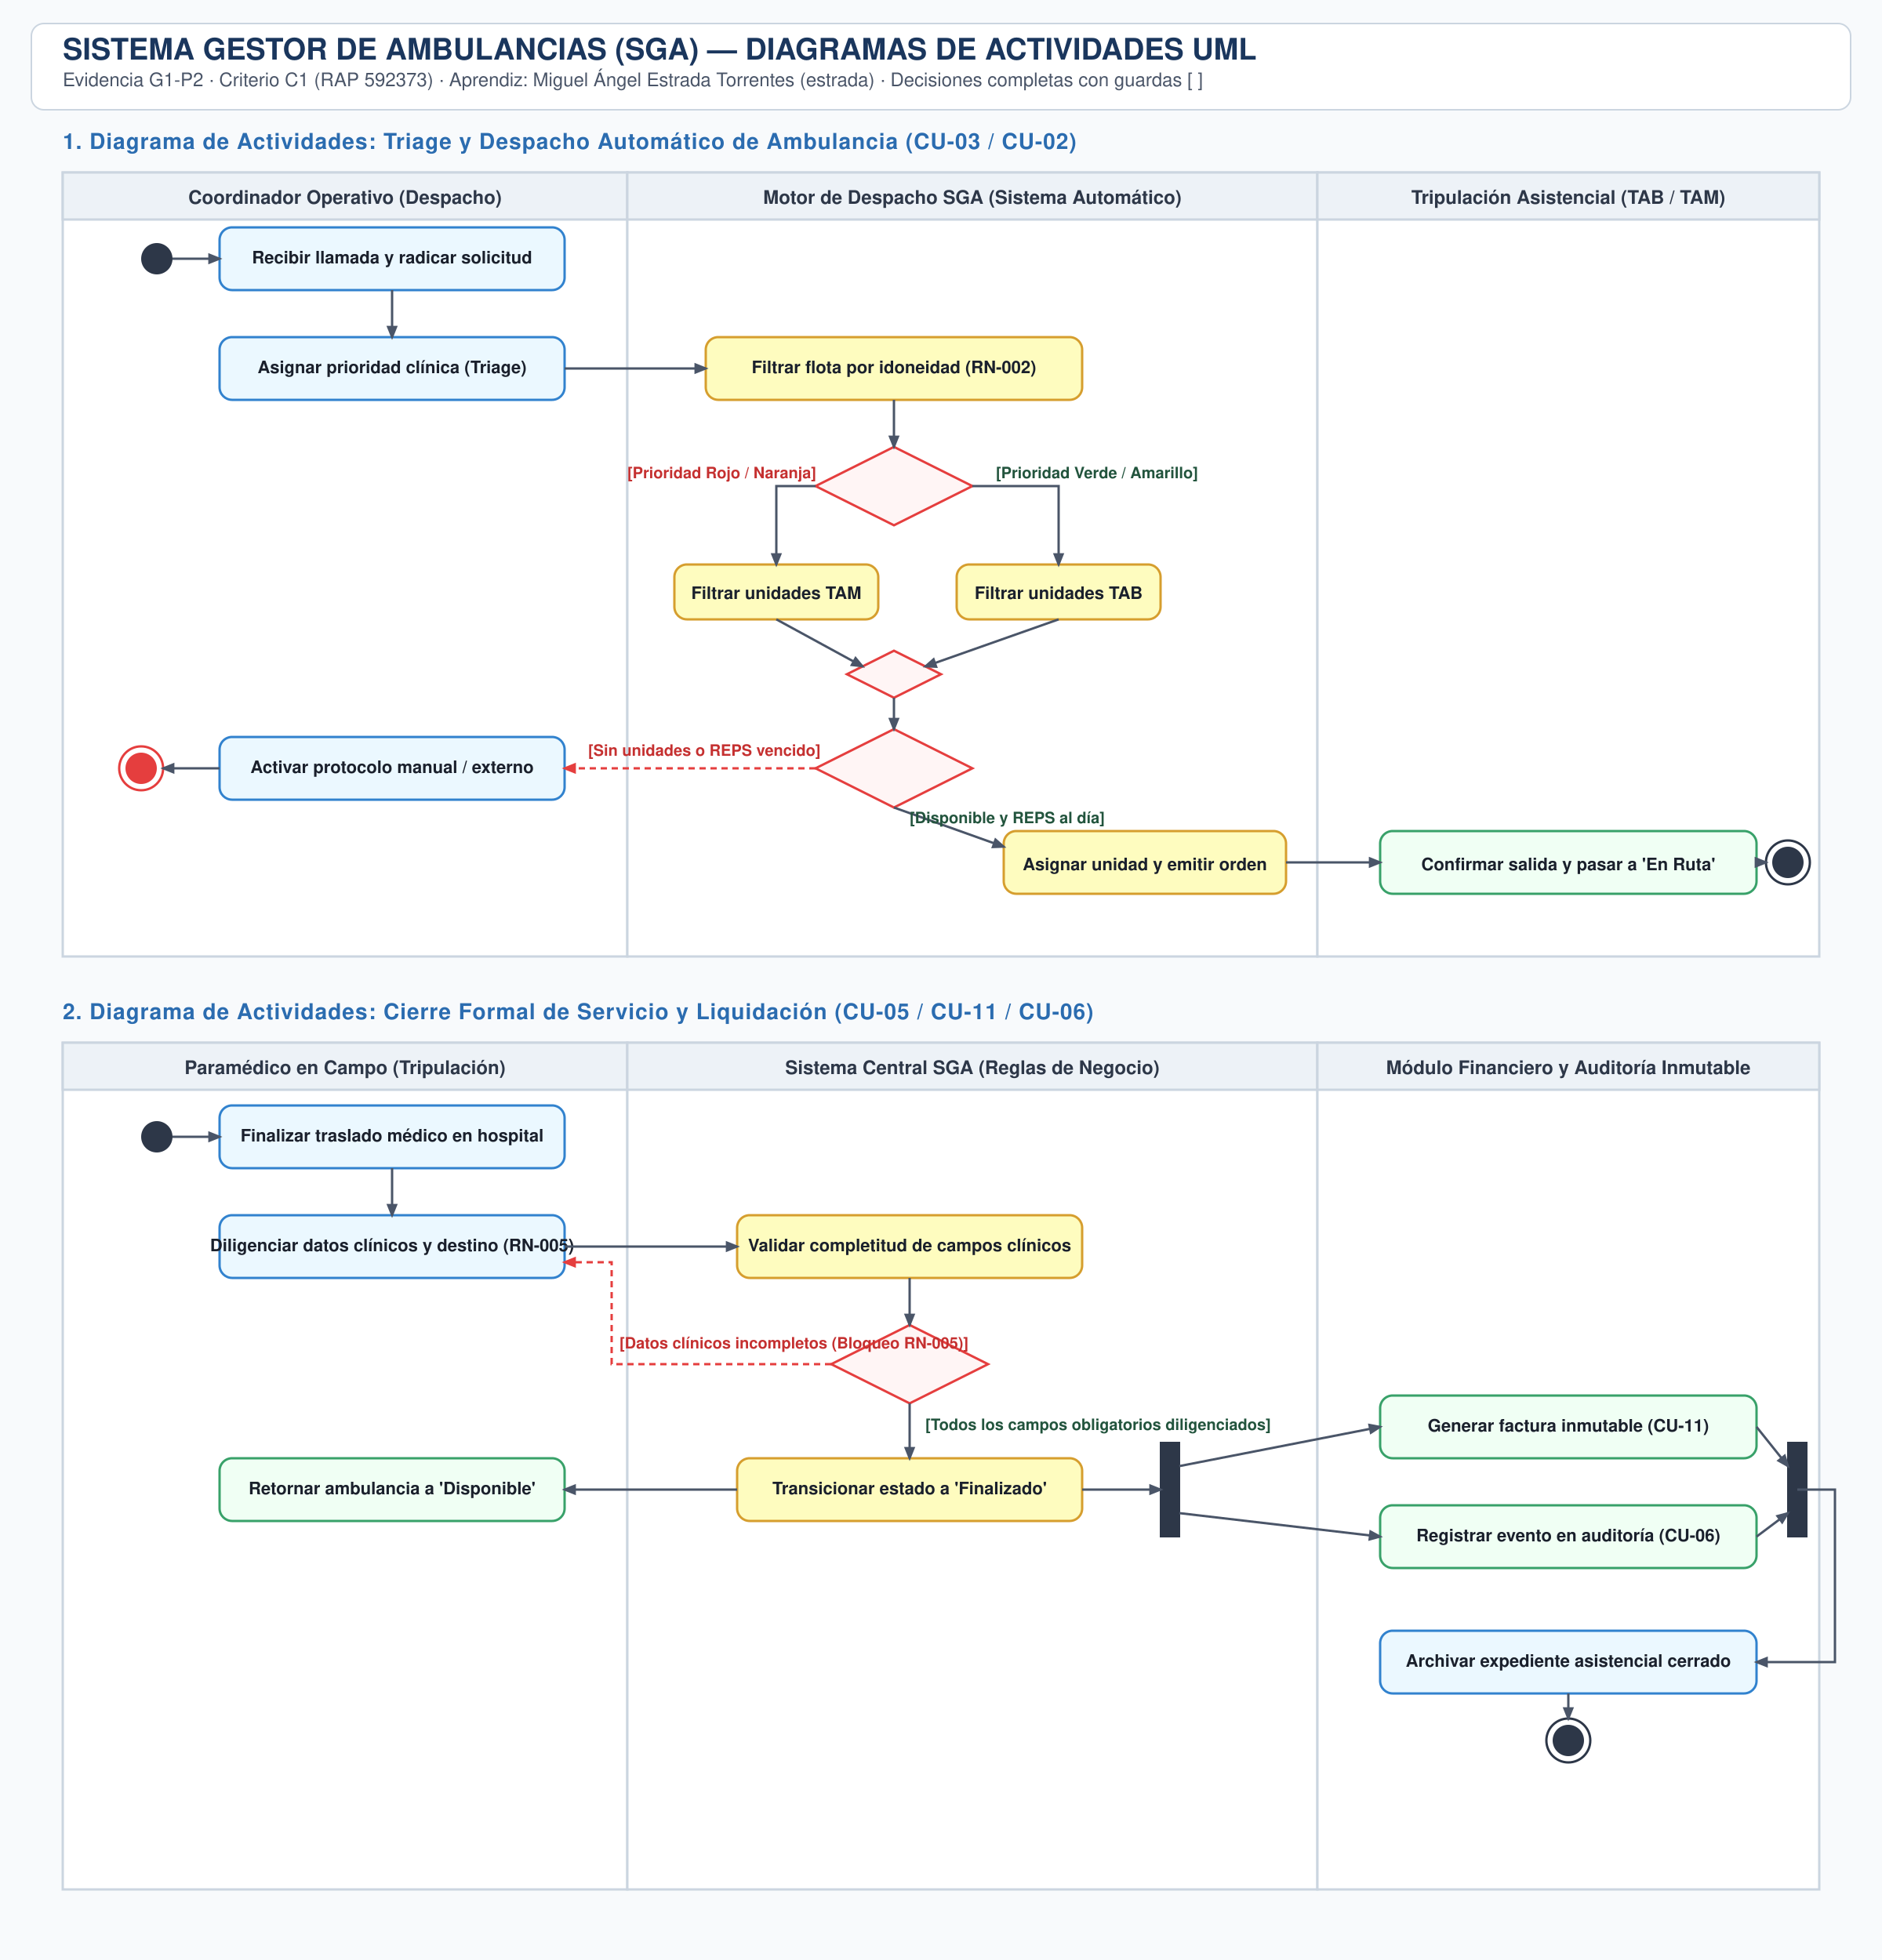
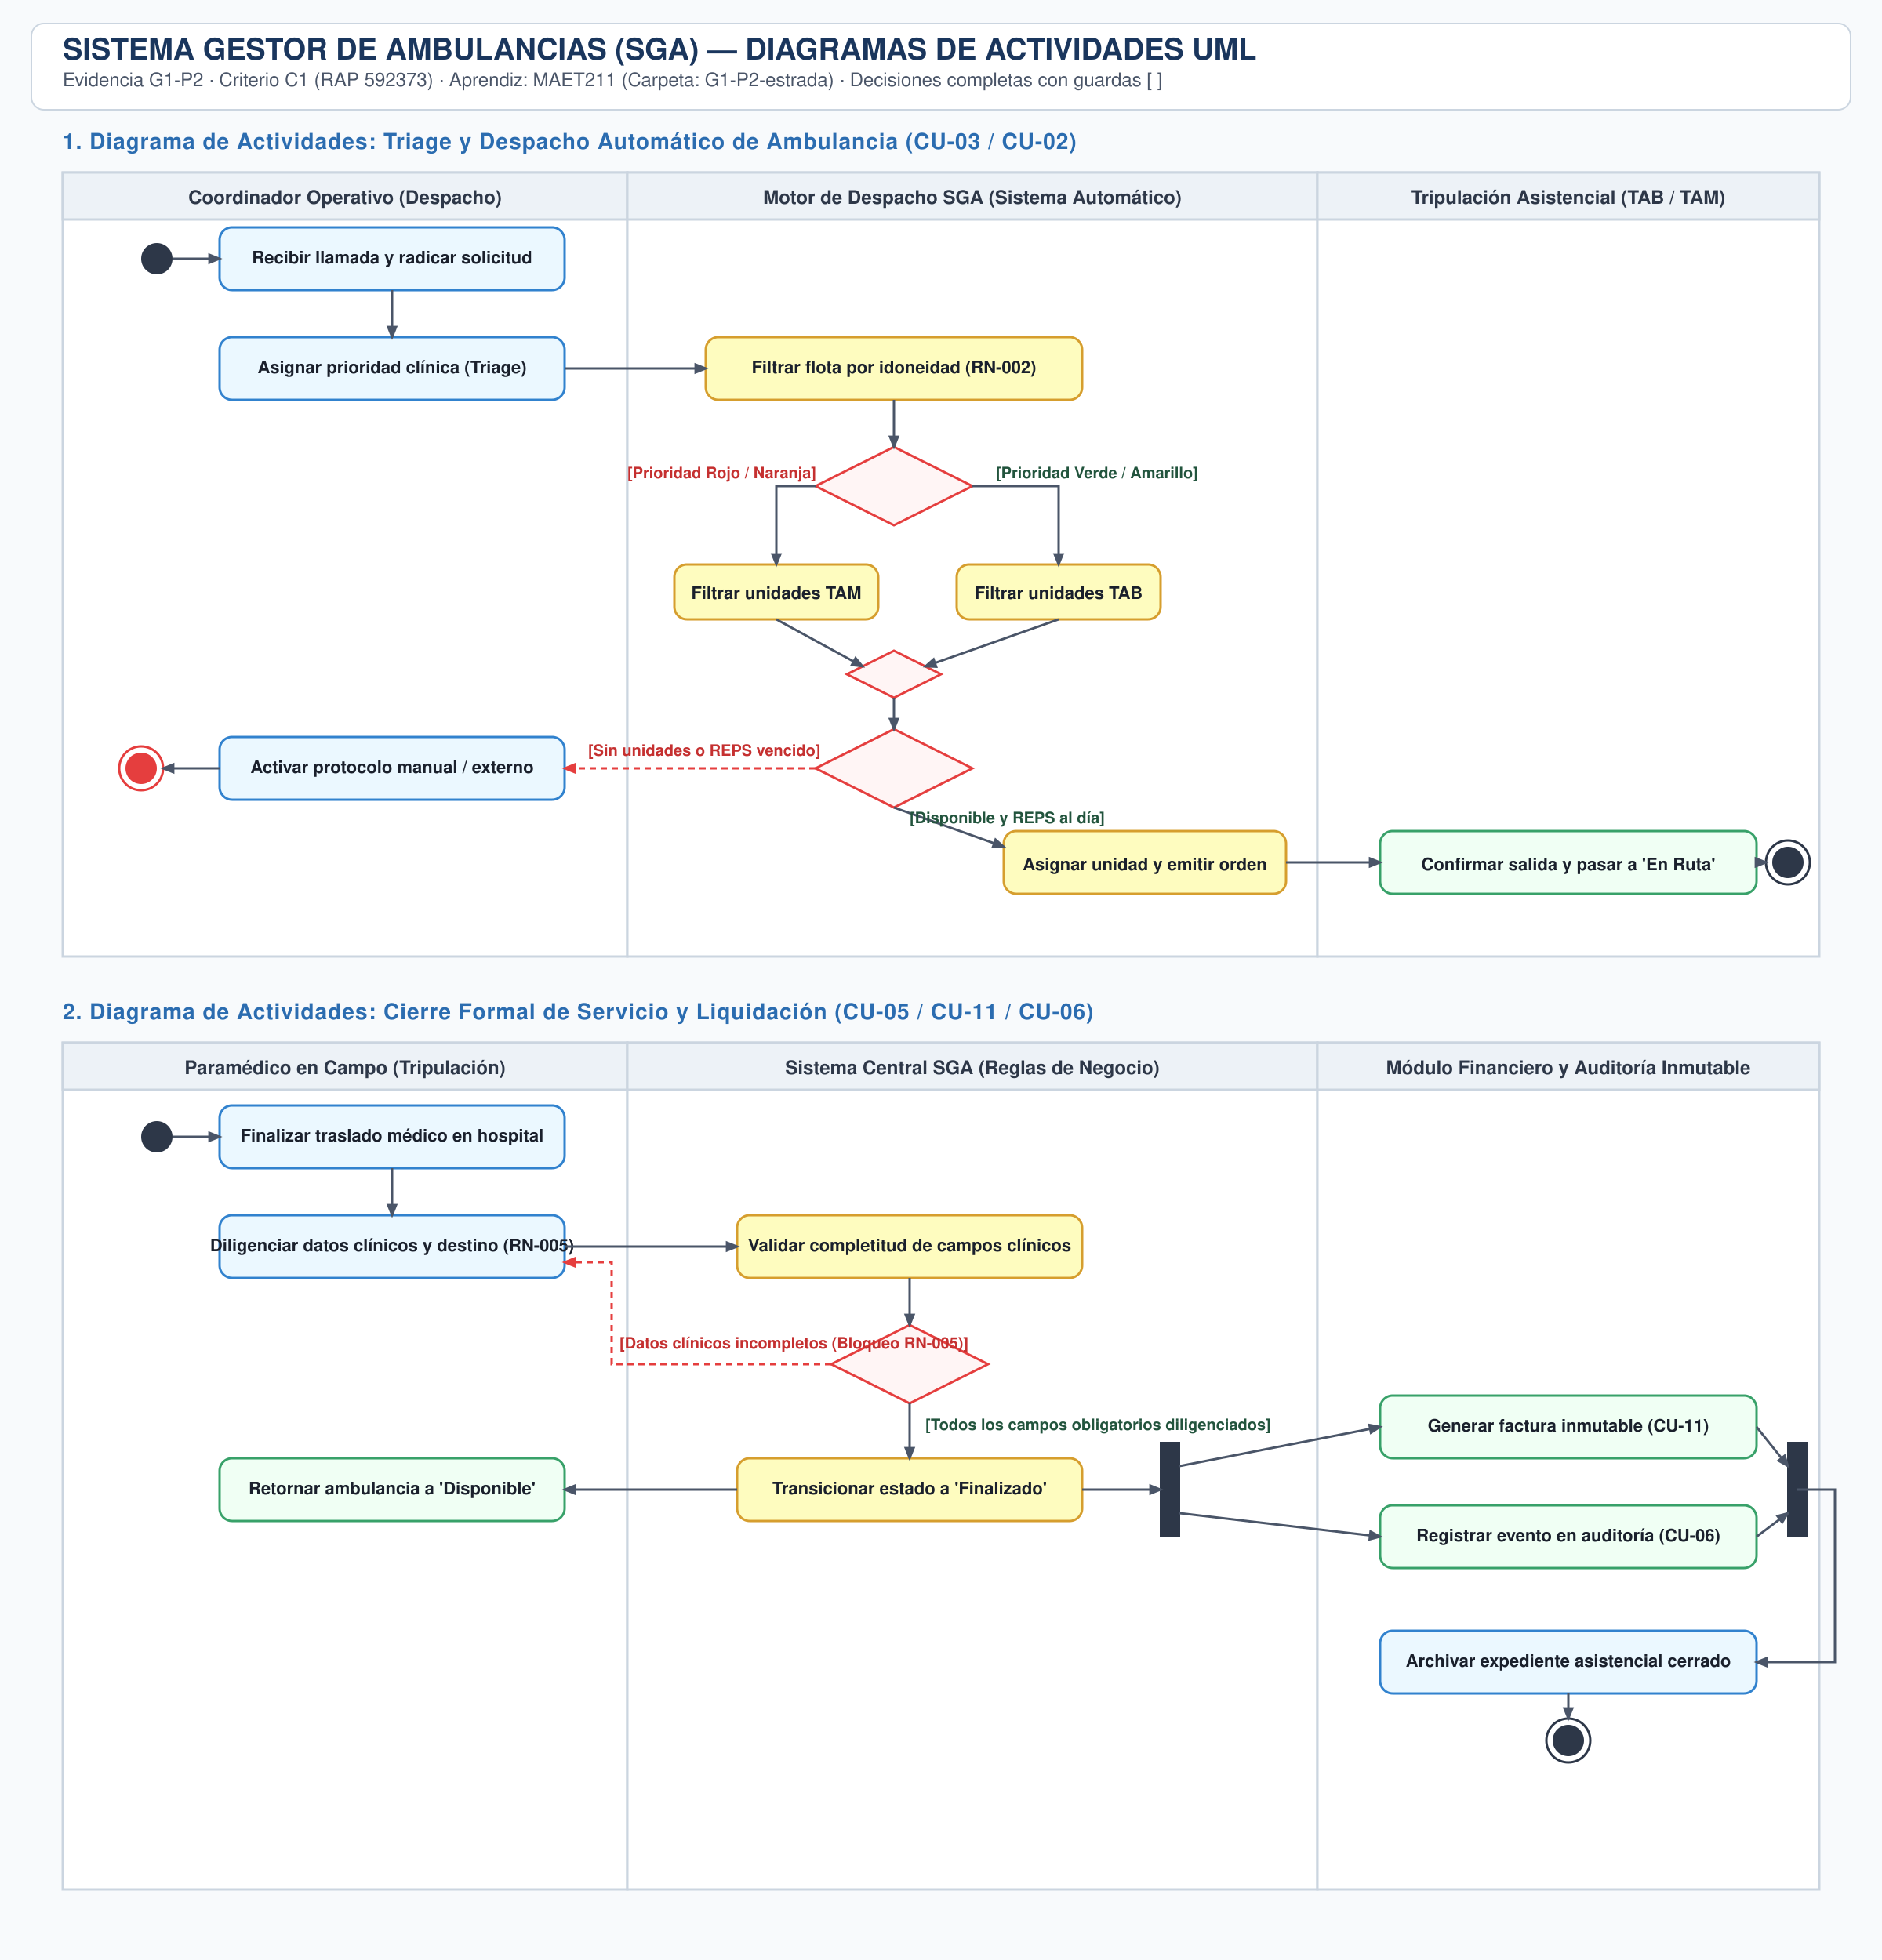
<svg xmlns="http://www.w3.org/2000/svg" viewBox="0 0 1200 1250" width="100%" height="100%">
  <defs>
    <style>
      .hdr-title { font-family: 'Segoe UI', Helvetica, Arial, sans-serif; font-size: 19px; font-weight: bold; fill: #1A365D; }
      .hdr-sub { font-family: 'Segoe UI', Helvetica, Arial, sans-serif; font-size: 12px; fill: #4A5568; }
      .diag-title { font-family: 'Segoe UI', Helvetica, Arial, sans-serif; font-size: 14px; font-weight: bold; fill: #2B6CB0; text-transform: uppercase; letter-spacing: 0.5px; }
      .lane-title { font-family: 'Segoe UI', Helvetica, Arial, sans-serif; font-size: 12px; font-weight: bold; fill: #2D3748; text-anchor: middle; }
      .act-text { font-family: 'Segoe UI', Helvetica, Arial, sans-serif; font-size: 11px; font-weight: 600; fill: #1A202C; text-anchor: middle; }
      .guard-text { font-family: 'Segoe UI', Helvetica, Arial, sans-serif; font-size: 10px; font-weight: bold; fill: #C53030; }
      .guard-ok { font-family: 'Segoe UI', Helvetica, Arial, sans-serif; font-size: 10px; font-weight: bold; fill: #22543D; }

      /* Swimlanes and Boxes */
      .lane-box { fill: #FFFFFF; stroke: #CBD5E0; stroke-width: 1.5; }
      .lane-header { fill: #EDF2F7; stroke: #CBD5E0; stroke-width: 1.5; }
      .activity-box { fill: #EBF8FF; stroke: #3182CE; stroke-width: 1.5; rx: 8; ry: 8; }
      .activity-sys { fill: #FEFCBF; stroke: #D69E2E; stroke-width: 1.5; rx: 8; ry: 8; }
      .activity-fin { fill: #F0FFF4; stroke: #38A169; stroke-width: 1.5; rx: 8; ry: 8; }
      .decision-node { fill: #FFF5F5; stroke: #E53E3E; stroke-width: 1.5; }
      .fork-bar { fill: #2D3748; stroke: #2D3748; stroke-width: 1; }

      /* Connectors */
      .flow-line { stroke: #4A5568; stroke-width: 1.5; fill: none; marker-end: url(#arrow); }
      .flow-alt { stroke: #E53E3E; stroke-width: 1.5; stroke-dasharray: 4 3; fill: none; marker-end: url(#arrow-red); }
    </style>
    <marker id="arrow" viewBox="0 0 10 10" refX="8" refY="5" markerWidth="6" markerHeight="6" orient="auto">
      <path d="M 0 1 L 10 5 L 0 9 z" fill="#4A5568" />
    </marker>
    <marker id="arrow-red" viewBox="0 0 10 10" refX="8" refY="5" markerWidth="6" markerHeight="6" orient="auto">
      <path d="M 0 1 L 10 5 L 0 9 z" fill="#E53E3E" />
    </marker>
  </defs>
  <rect x="0" y="0" width="1200" height="1250" fill="#F8FAFC" />
  <rect x="20" y="15" width="1160" height="55" fill="#FFFFFF" stroke="#CBD5E0" rx="8" />
  <text x="40" y="38" class="hdr-title">SISTEMA GESTOR DE AMBULANCIAS (SGA) — DIAGRAMAS DE ACTIVIDADES UML</text>
-   <text x="40" y="55" class="hdr-sub">Evidencia G1-P2 · Criterio C1 (RAP 592373) · Aprendiz: Miguel Ángel Estrada Torrentes (estrada) · Decisiones completas con guardas [ ]</text>
+   <text x="40" y="55" class="hdr-sub">Evidencia G1-P2 · Criterio C1 (RAP 592373) · Aprendiz: MAET211 (Carpeta: G1-P2-estrada) · Decisiones completas con guardas [ ]</text>
  <text x="40" y="95" class="diag-title">1. Diagrama de Actividades: Triage y Despacho Automático de Ambulancia (CU-03 / CU-02)</text>
  <rect x="40" y="110" width="360" height="500" class="lane-box" />
  <rect x="40" y="110" width="360" height="30" class="lane-header" />
  <text x="220" y="130" class="lane-title">Coordinador Operativo (Despacho)</text>
  <rect x="400" y="110" width="440" height="500" class="lane-box" />
  <rect x="400" y="110" width="440" height="30" class="lane-header" />
  <text x="620" y="130" class="lane-title">Motor de Despacho SGA (Sistema Automático)</text>
  <rect x="840" y="110" width="320" height="500" class="lane-box" />
  <rect x="840" y="110" width="320" height="30" class="lane-header" />
  <text x="1000" y="130" class="lane-title">Tripulación Asistencial (TAB / TAM)</text>
  <circle cx="100" cy="165" r="10" fill="#2D3748" />
  <rect x="140" y="145" width="220" height="40" class="activity-box" />
  <text x="250" y="168" class="act-text">Recibir llamada y radicar solicitud</text>
  <rect x="140" y="215" width="220" height="40" class="activity-box" />
  <text x="250" y="238" class="act-text">Asignar prioridad clínica (Triage)</text>
  <rect x="450" y="215" width="240" height="40" class="activity-sys" />
  <text x="570" y="238" class="act-text">Filtrar flota por idoneidad (RN-002)</text>
  <polygon points="570,285 620,310 570,335 520,310" class="decision-node" />
  <rect x="430" y="360" width="130" height="35" class="activity-sys" />
  <text x="495" y="382" class="act-text">Filtrar unidades TAM</text>
  <rect x="610" y="360" width="130" height="35" class="activity-sys" />
  <text x="675" y="382" class="act-text">Filtrar unidades TAB</text>
  <polygon points="570,415 600,430 570,445 540,430" class="decision-node" />
  <polygon points="570,465 620,490 570,515 520,490" class="decision-node" />
  <rect x="640" y="530" width="180" height="40" class="activity-sys" />
  <text x="730" y="555" class="act-text">Asignar unidad y emitir orden</text>
  <rect x="880" y="530" width="240" height="40" class="activity-fin" />
  <text x="1000" y="555" class="act-text">Confirmar salida y pasar a 'En Ruta'</text>
  <circle cx="1140" cy="550" r="10" fill="#2D3748" />
  <circle cx="1140" cy="550" r="14" fill="none" stroke="#2D3748" stroke-width="1.5" />
  <rect x="140" y="470" width="220" height="40" class="activity-box" />
  <text x="250" y="493" class="act-text">Activar protocolo manual / externo</text>
  <circle cx="90" cy="490" r="10" fill="#E53E3E" />
  <circle cx="90" cy="490" r="14" fill="none" stroke="#E53E3E" stroke-width="1.5" />
  <line x1="110" y1="165" x2="140" y2="165" class="flow-line" />
  <line x1="250" y1="185" x2="250" y2="215" class="flow-line" />
  <line x1="360" y1="235" x2="450" y2="235" class="flow-line" />
  <line x1="570" y1="255" x2="570" y2="285" class="flow-line" />
  <path d="M 520 310 L 495 310 L 495 360" class="flow-line" />
  <text x="400" y="305" class="guard-text">[Prioridad Rojo / Naranja]</text>
  <path d="M 620 310 L 675 310 L 675 360" class="flow-line" />
  <text x="635" y="305" class="guard-ok">[Prioridad Verde / Amarillo]</text>
  <line x1="495" y1="395" x2="550" y2="425" class="flow-line" />
  <line x1="675" y1="395" x2="590" y2="425" class="flow-line" />
  <line x1="570" y1="445" x2="570" y2="465" class="flow-line" />
  <line x1="570" y1="515" x2="640" y2="540" class="flow-line" />
  <text x="580" y="525" class="guard-ok">[Disponible y REPS al día]</text>
  <line x1="520" y1="490" x2="360" y2="490" class="flow-alt" />
  <text x="375" y="482" class="guard-text">[Sin unidades o REPS vencido]</text>
  <line x1="820" y1="550" x2="880" y2="550" class="flow-line" />
  <line x1="1120" y1="550" x2="1126" y2="550" class="flow-line" />
  <line x1="140" y1="490" x2="104" y2="490" class="flow-line" />
  <text x="40" y="650" class="diag-title">2. Diagrama de Actividades: Cierre Formal de Servicio y Liquidación (CU-05 / CU-11 / CU-06)</text>
  <rect x="40" y="665" width="360" height="540" class="lane-box" />
  <rect x="40" y="665" width="360" height="30" class="lane-header" />
  <text x="220" y="685" class="lane-title">Paramédico en Campo (Tripulación)</text>
  <rect x="400" y="665" width="440" height="540" class="lane-box" />
  <rect x="400" y="665" width="440" height="30" class="lane-header" />
  <text x="620" y="685" class="lane-title">Sistema Central SGA (Reglas de Negocio)</text>
  <rect x="840" y="665" width="320" height="540" class="lane-box" />
  <rect x="840" y="665" width="320" height="30" class="lane-header" />
  <text x="1000" y="685" class="lane-title">Módulo Financiero y Auditoría Inmutable</text>
  <circle cx="100" cy="725" r="10" fill="#2D3748" />
  <rect x="140" y="705" width="220" height="40" class="activity-box" />
  <text x="250" y="728" class="act-text">Finalizar traslado médico en hospital</text>
  <rect x="140" y="775" width="220" height="40" class="activity-box" />
  <text x="250" y="798" class="act-text">Diligenciar datos clínicos y destino (RN-005)</text>
  <rect x="470" y="775" width="220" height="40" class="activity-sys" />
  <text x="580" y="798" class="act-text">Validar completitud de campos clínicos</text>
  <polygon points="580,845 630,870 580,895 530,870" class="decision-node" />
  <rect x="470" y="930" width="220" height="40" class="activity-sys" />
  <text x="580" y="953" class="act-text">Transicionar estado a 'Finalizado'</text>
  <rect x="140" y="930" width="220" height="40" class="activity-fin" />
  <text x="250" y="953" class="act-text">Retornar ambulancia a 'Disponible'</text>
  <rect x="740" y="920" width="12" height="60" class="fork-bar" />
  <rect x="880" y="890" width="240" height="40" class="activity-fin" />
  <text x="1000" y="913" class="act-text">Generar factura inmutable (CU-11)</text>
  <rect x="880" y="960" width="240" height="40" class="activity-fin" />
  <text x="1000" y="983" class="act-text">Registrar evento en auditoría (CU-06)</text>
  <rect x="1140" y="920" width="12" height="60" class="fork-bar" />
  <circle cx="1000" cy="1110" r="10" fill="#2D3748" />
  <circle cx="1000" cy="1110" r="14" fill="none" stroke="#2D3748" stroke-width="1.5" />
  <rect x="880" y="1040" width="240" height="40" class="activity-box" />
  <text x="1000" y="1063" class="act-text">Archivar expediente asistencial cerrado</text>
  <line x1="110" y1="725" x2="140" y2="725" class="flow-line" />
  <line x1="250" y1="745" x2="250" y2="775" class="flow-line" />
  <line x1="360" y1="795" x2="470" y2="795" class="flow-line" />
  <line x1="580" y1="815" x2="580" y2="845" class="flow-line" />
  <line x1="580" y1="895" x2="580" y2="930" class="flow-line" />
  <text x="590" y="912" class="guard-ok">[Todos los campos obligatorios diligenciados]</text>
  <path d="M 530 870 L 390 870 L 390 805 L 360 805" class="flow-alt" />
  <text x="395" y="860" class="guard-text">[Datos clínicos incompletos (Bloqueo RN-005)]</text>
  <line x1="470" y1="950" x2="360" y2="950" class="flow-line" />
  <line x1="690" y1="950" x2="740" y2="950" class="flow-line" />
  <path d="M 752 935 L 880 910" class="flow-line" />
  <path d="M 752 965 L 880 980" class="flow-line" />
  <path d="M 1120 910 L 1140 935" class="flow-line" />
  <path d="M 1120 980 L 1140 965" class="flow-line" />
  <path d="M 1146 950 L 1170 950 L 1170 1060 L 1120 1060" class="flow-line" />
  <line x1="1000" y1="1080" x2="1000" y2="1096" class="flow-line" />
</svg>
